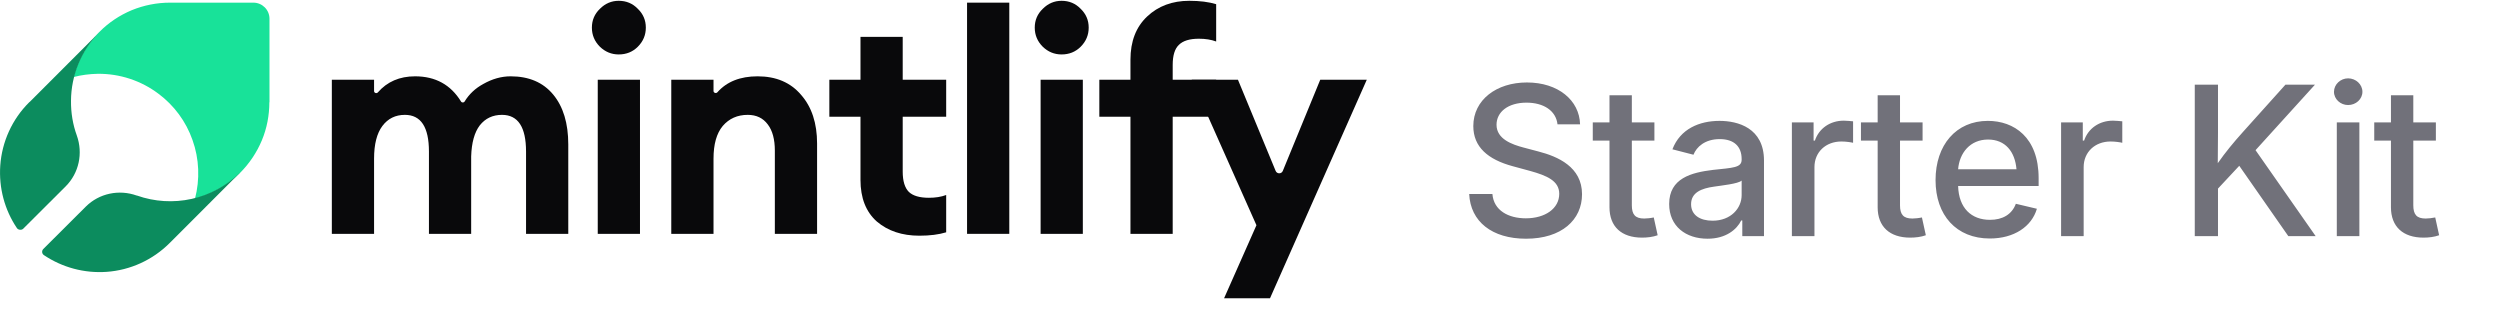
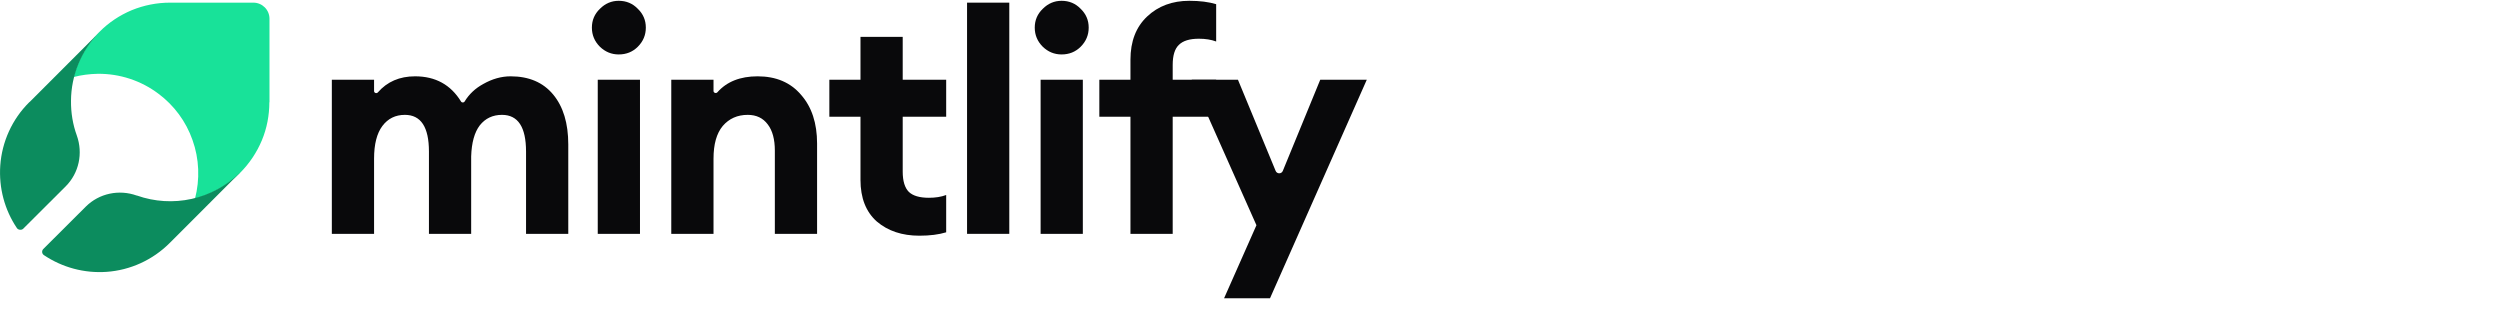
<svg xmlns="http://www.w3.org/2000/svg" width="180" height="23" viewBox="0 0 180 23" fill="none">
  <path d="M91.44 21.476H88.133L90.464 16.216L85.802 5.74H89.132L91.847 12.307C91.943 12.536 92.268 12.536 92.362 12.306L95.058 5.74H98.409L91.44 21.476Z" fill="#09090B" />
  <path d="M81.393 16.837V8.403H79.152V5.74H81.393V4.297C81.393 2.98 81.792 1.944 82.592 1.19C83.391 0.435 84.404 0.058 85.633 0.058C86.387 0.058 87.031 0.139 87.564 0.302V2.988C87.208 2.854 86.794 2.788 86.32 2.788C85.655 2.788 85.174 2.936 84.878 3.232C84.582 3.513 84.434 3.994 84.434 4.674V5.74H87.564V8.403H84.434V16.837H81.393Z" fill="#09090B" />
  <path d="M76.433 3.92C75.915 3.92 75.463 3.735 75.079 3.365C74.694 2.98 74.502 2.521 74.502 1.989C74.502 1.456 74.694 1.005 75.079 0.635C75.463 0.25 75.915 0.058 76.433 0.058C76.98 0.058 77.438 0.25 77.809 0.635C78.193 1.005 78.386 1.456 78.386 1.989C78.386 2.521 78.193 2.98 77.809 3.365C77.438 3.735 76.98 3.92 76.433 3.92ZM74.924 16.837V5.74H77.964V16.837H74.924Z" fill="#09090B" />
  <path d="M69.628 16.837V0.191H72.669V16.837H69.628Z" fill="#09090B" />
  <path d="M66.194 16.97C64.951 16.97 63.93 16.63 63.131 15.949C62.347 15.254 61.955 14.255 61.955 12.953V8.403H59.713V5.74H61.955V2.655H64.995V5.74H68.125V8.403H64.995V12.354C64.995 13.034 65.143 13.523 65.439 13.819C65.735 14.1 66.216 14.24 66.882 14.24C67.355 14.24 67.769 14.174 68.125 14.04V16.726C67.592 16.889 66.948 16.97 66.194 16.97Z" fill="#09090B" />
  <path d="M48.332 16.837V5.74H51.373V6.551C51.373 6.688 51.559 6.748 51.65 6.646C52.328 5.879 53.293 5.495 54.546 5.495C55.878 5.495 56.921 5.939 57.676 6.827C58.445 7.7 58.83 8.869 58.83 10.334V16.837H55.789V10.844C55.789 10.03 55.619 9.402 55.279 8.958C54.939 8.499 54.458 8.27 53.836 8.27C53.096 8.27 52.497 8.536 52.038 9.069C51.594 9.601 51.373 10.386 51.373 11.421V16.837H48.332Z" fill="#09090B" />
  <path d="M44.547 3.92C44.029 3.92 43.578 3.735 43.193 3.365C42.809 2.98 42.616 2.521 42.616 1.989C42.616 1.456 42.809 1.005 43.193 0.635C43.578 0.25 44.029 0.058 44.547 0.058C45.095 0.058 45.553 0.25 45.923 0.635C46.308 1.005 46.5 1.456 46.5 1.989C46.5 2.521 46.308 2.98 45.923 3.365C45.553 3.735 45.095 3.92 44.547 3.92ZM43.038 16.837V5.74H46.079V16.837H43.038Z" fill="#09090B" />
  <path d="M37.875 16.837V10.911C37.875 9.15 37.298 8.27 36.144 8.27C35.478 8.27 34.945 8.521 34.546 9.024C34.161 9.527 33.954 10.275 33.924 11.266V16.837H30.884V10.911C30.884 9.15 30.306 8.27 29.152 8.27C28.472 8.27 27.932 8.536 27.532 9.069C27.133 9.601 26.933 10.386 26.933 11.421V16.837H23.892V5.74H26.933V6.559C26.933 6.695 27.116 6.755 27.206 6.652C27.878 5.881 28.771 5.495 29.885 5.495C31.349 5.495 32.452 6.1 33.193 7.309C33.252 7.404 33.395 7.403 33.454 7.307C33.774 6.78 34.219 6.361 34.79 6.05C35.441 5.68 36.099 5.495 36.765 5.495C38.082 5.495 39.103 5.932 39.828 6.805C40.553 7.678 40.916 8.876 40.916 10.4V16.837H37.875Z" fill="#09090B" />
  <path d="M19.403 7.362V1.35C19.403 0.705 18.879 0.191 18.244 0.191H12.235C11.291 0.191 10.357 0.378 9.487 0.733C8.618 1.098 7.824 1.621 7.16 2.295L7.114 2.341C6.235 3.23 5.609 4.333 5.291 5.548C5.861 5.399 6.45 5.324 7.039 5.314C8.609 5.296 10.151 5.801 11.403 6.745C12.534 7.586 13.394 8.746 13.861 10.083C14.347 11.438 14.403 12.916 14.039 14.309C15.244 13.991 16.356 13.364 17.244 12.486L17.291 12.439C17.954 11.775 18.487 10.98 18.851 10.111C19.216 9.241 19.393 8.306 19.393 7.362H19.403Z" fill="#18E299" />
  <path d="M5.112 7.26C5.121 5.416 5.857 3.646 7.151 2.324L2.151 7.326C2.133 7.344 2.114 7.354 2.095 7.372C0.876 8.583 0.14 10.204 0.019 11.918C-0.092 13.52 0.327 15.103 1.22 16.426C1.306 16.552 1.537 16.593 1.667 16.472L4.73 13.417C5.689 12.458 5.987 11.033 5.531 9.757C5.242 8.965 5.103 8.117 5.112 7.26Z" fill="#0C8C5E" />
  <path d="M17.262 12.44C16.303 13.38 15.102 14.032 13.799 14.321C12.486 14.61 11.127 14.526 9.861 14.079C9.861 14.079 9.851 14.079 9.842 14.079C8.567 13.622 7.142 13.921 6.183 14.871L3.12 17.926C2.99 18.056 3.009 18.27 3.167 18.373C4.489 19.258 6.072 19.686 7.673 19.574C9.386 19.453 10.997 18.717 12.216 17.497L12.263 17.451L17.262 12.449V12.44Z" fill="#0C8C5E" />
-   <text x="105" y="17" font-family="Inter, ui-sans-serif, system-ui, -apple-system, sans-serif" font-size="15" font-weight="500" fill="#71717A" letter-spacing="-0.01em">Starter Kit</text>
</svg>
